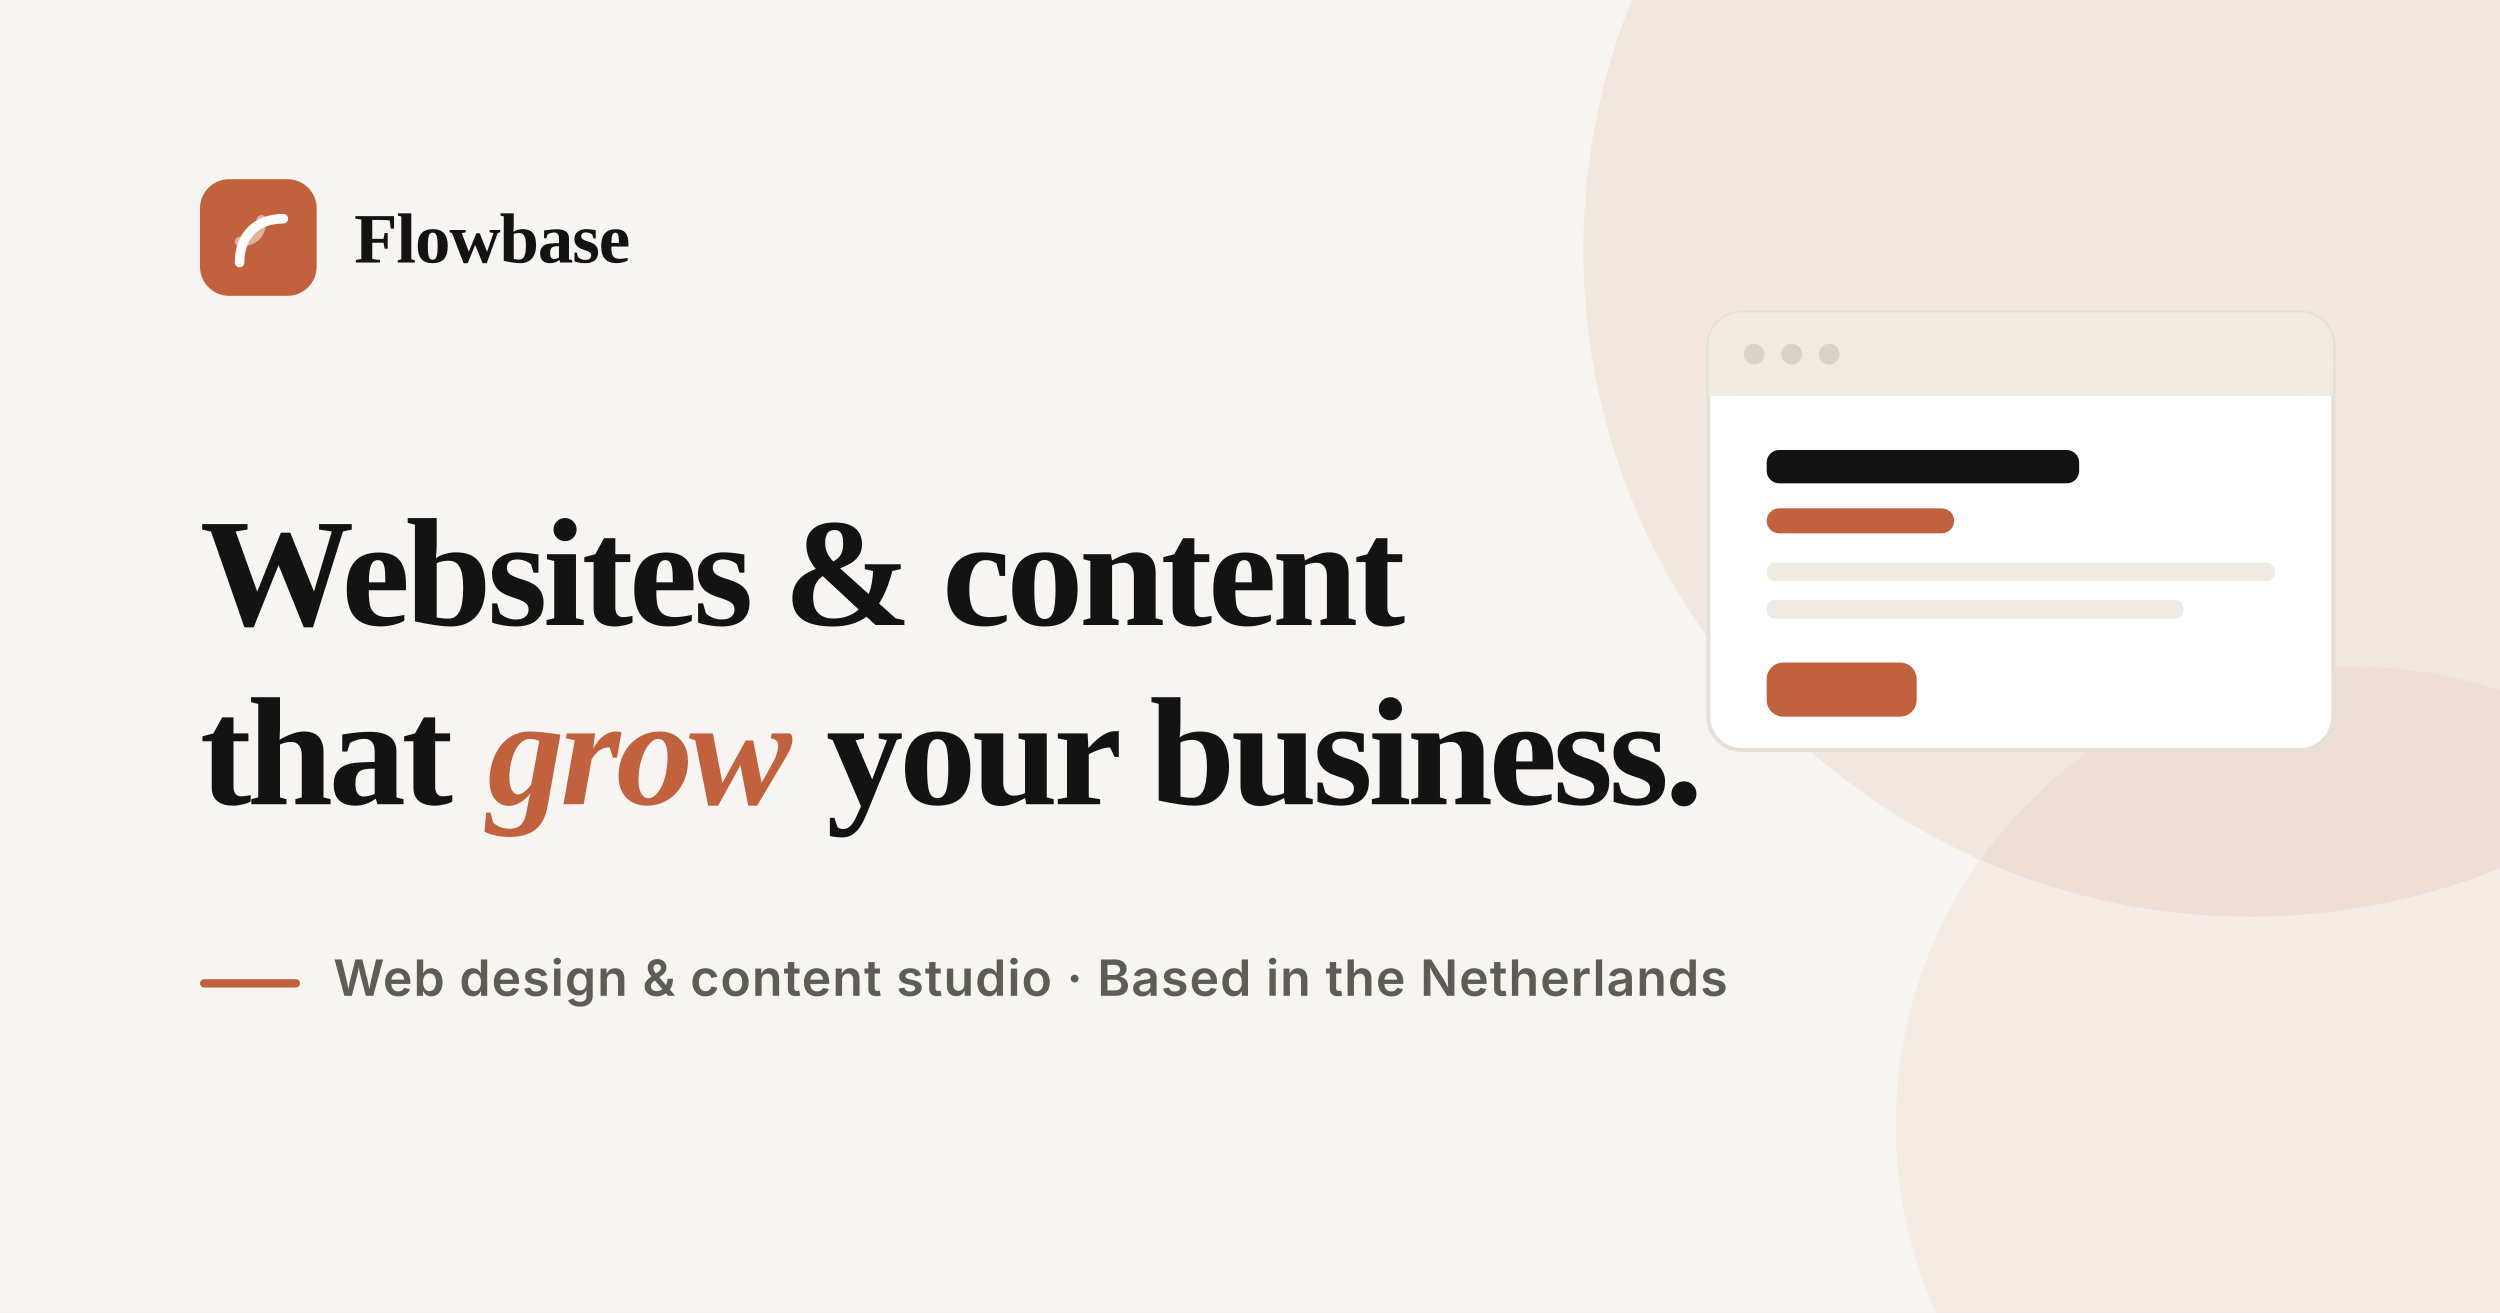
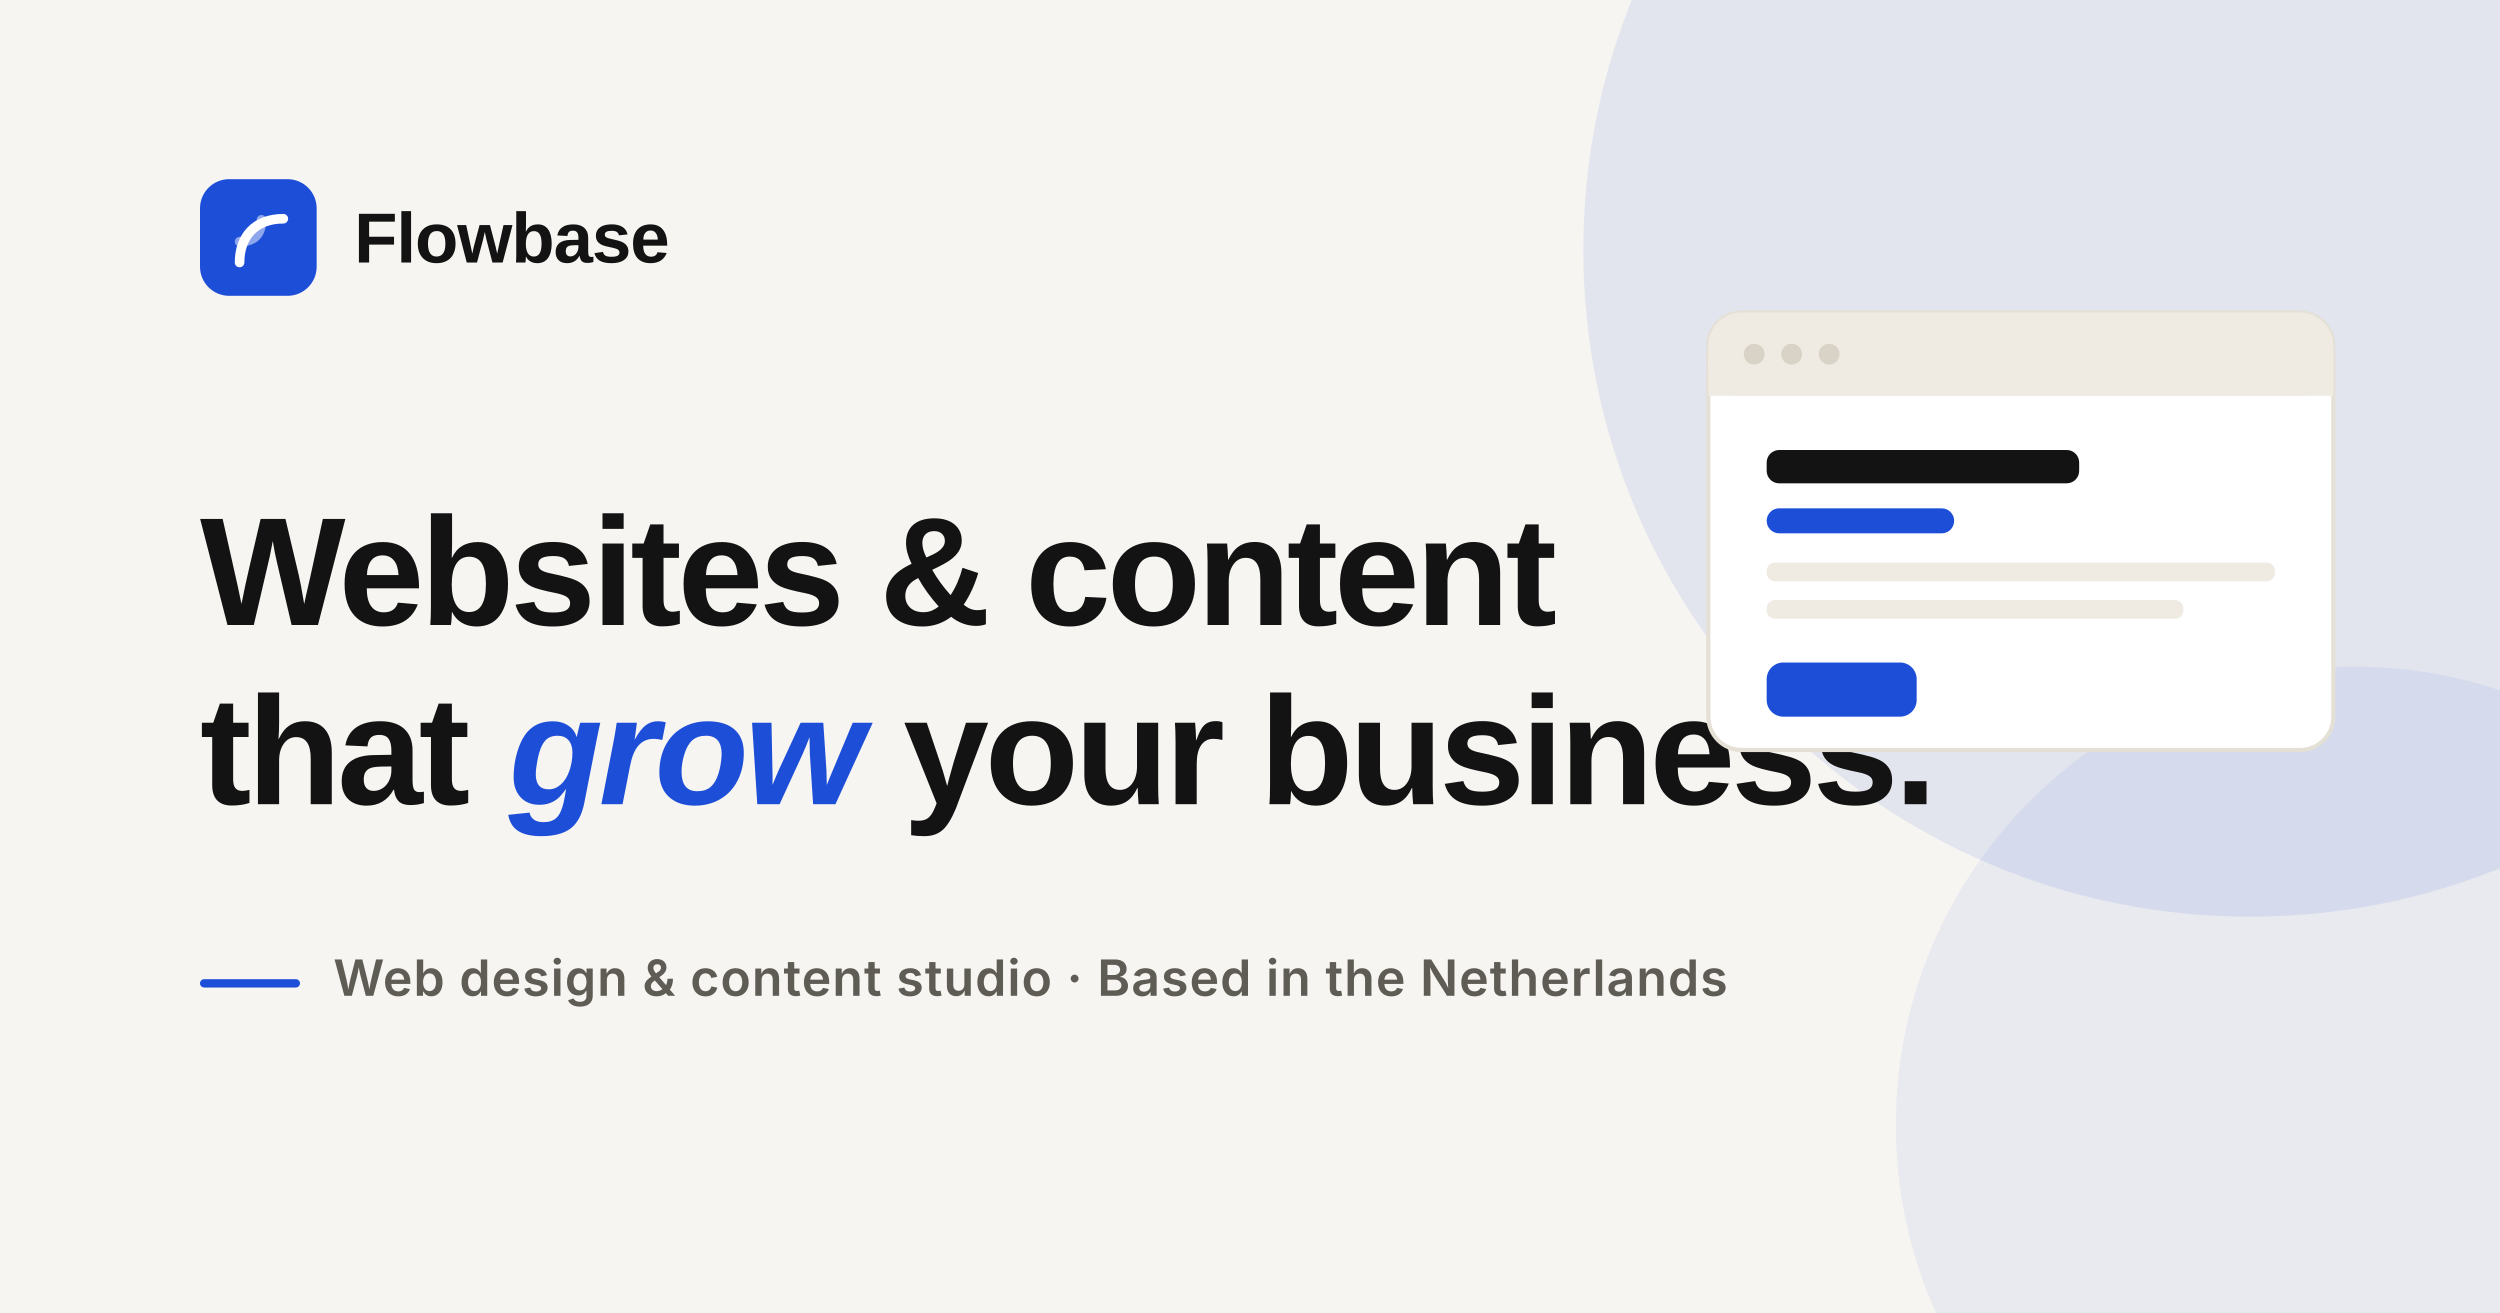
- <svg xmlns="http://www.w3.org/2000/svg" viewBox="0 0 1200 630" width="1200" height="630" font-family="Fraunces, Georgia, 'Times New Roman', serif">
+ <svg xmlns="http://www.w3.org/2000/svg" viewBox="0 0 1200 630" width="1200" height="630" font-family="'Space Grotesk', system-ui, -apple-system, 'Segoe UI', Arial, sans-serif">
  <rect width="1200" height="630" fill="#F7F5F1" />
-   <circle cx="1080" cy="120" r="320" fill="#C2613D" opacity="0.10" />
-   <circle cx="1130" cy="540" r="220" fill="#C2613D" opacity="0.07" />
+   <circle cx="1080" cy="120" r="320" fill="#1D4ED8" opacity="0.10" />
+   <circle cx="1130" cy="540" r="220" fill="#1D4ED8" opacity="0.07" />
  <g transform="translate(96 86)">
-     <rect width="56" height="56" rx="14" fill="#C2613D" />
+     <rect width="56" height="56" rx="14" fill="#1D4ED8" />
    <path d="M19 40c0-12 7-21 21-21" stroke="#FFFFFF" stroke-width="4.6" stroke-linecap="round" fill="none" />
    <path d="M19 30c7 0 10.5-3.5 10.5-10.5" stroke="#FFFFFF" stroke-width="4.6" stroke-linecap="round" fill="none" opacity="0.5" />
    <text x="74" y="40" font-size="34" font-weight="600" fill="#131313" letter-spacing="-0.5">Flowbase</text>
  </g>
  <text x="96" y="300" font-size="74" font-weight="600" fill="#131313" letter-spacing="-2">Websites &amp; content</text>
-   <text x="96" y="386" font-size="74" font-weight="600" fill="#131313" letter-spacing="-2">that <tspan font-style="italic" fill="#C2613D">grow</tspan> your business.</text>
-   <rect x="96" y="470" width="48" height="4" rx="2" fill="#C2613D" />
+   <text x="96" y="386" font-size="74" font-weight="600" fill="#131313" letter-spacing="-2">that <tspan font-style="italic" fill="#1D4ED8">grow</tspan> your business.</text>
+   <rect x="96" y="470" width="48" height="4" rx="2" fill="#1D4ED8" />
  <text x="160" y="478" font-family="Inter, system-ui, sans-serif" font-size="24" font-weight="600" fill="#5E5C54" letter-spacing="0.5">Web design &amp; content studio · Based in the Netherlands</text>
  <g transform="translate(820 150)">
    <rect x="0" y="0" width="300" height="210" rx="16" fill="#FFFFFF" stroke="#E4E0D6" stroke-width="2" />
    <rect x="0" y="0" width="300" height="40" rx="16" fill="#EFEBE3" />
    <rect x="0" y="24" width="300" height="16" fill="#EFEBE3" />
    <circle cx="22" cy="20" r="5" fill="#d8d3c6" />
    <circle cx="40" cy="20" r="5" fill="#d8d3c6" />
    <circle cx="58" cy="20" r="5" fill="#d8d3c6" />
    <rect x="28" y="66" width="150" height="16" rx="6" fill="#131313" />
-     <rect x="28" y="94" width="90" height="12" rx="6" fill="#C2613D" />
+     <rect x="28" y="94" width="90" height="12" rx="6" fill="#1D4ED8" />
    <rect x="28" y="120" width="244" height="9" rx="4" fill="#EFEBE3" />
    <rect x="28" y="138" width="200" height="9" rx="4" fill="#EFEBE3" />
-     <rect x="28" y="168" width="72" height="26" rx="8" fill="#C2613D" />
+     <rect x="28" y="168" width="72" height="26" rx="8" fill="#1D4ED8" />
  </g>
</svg>
